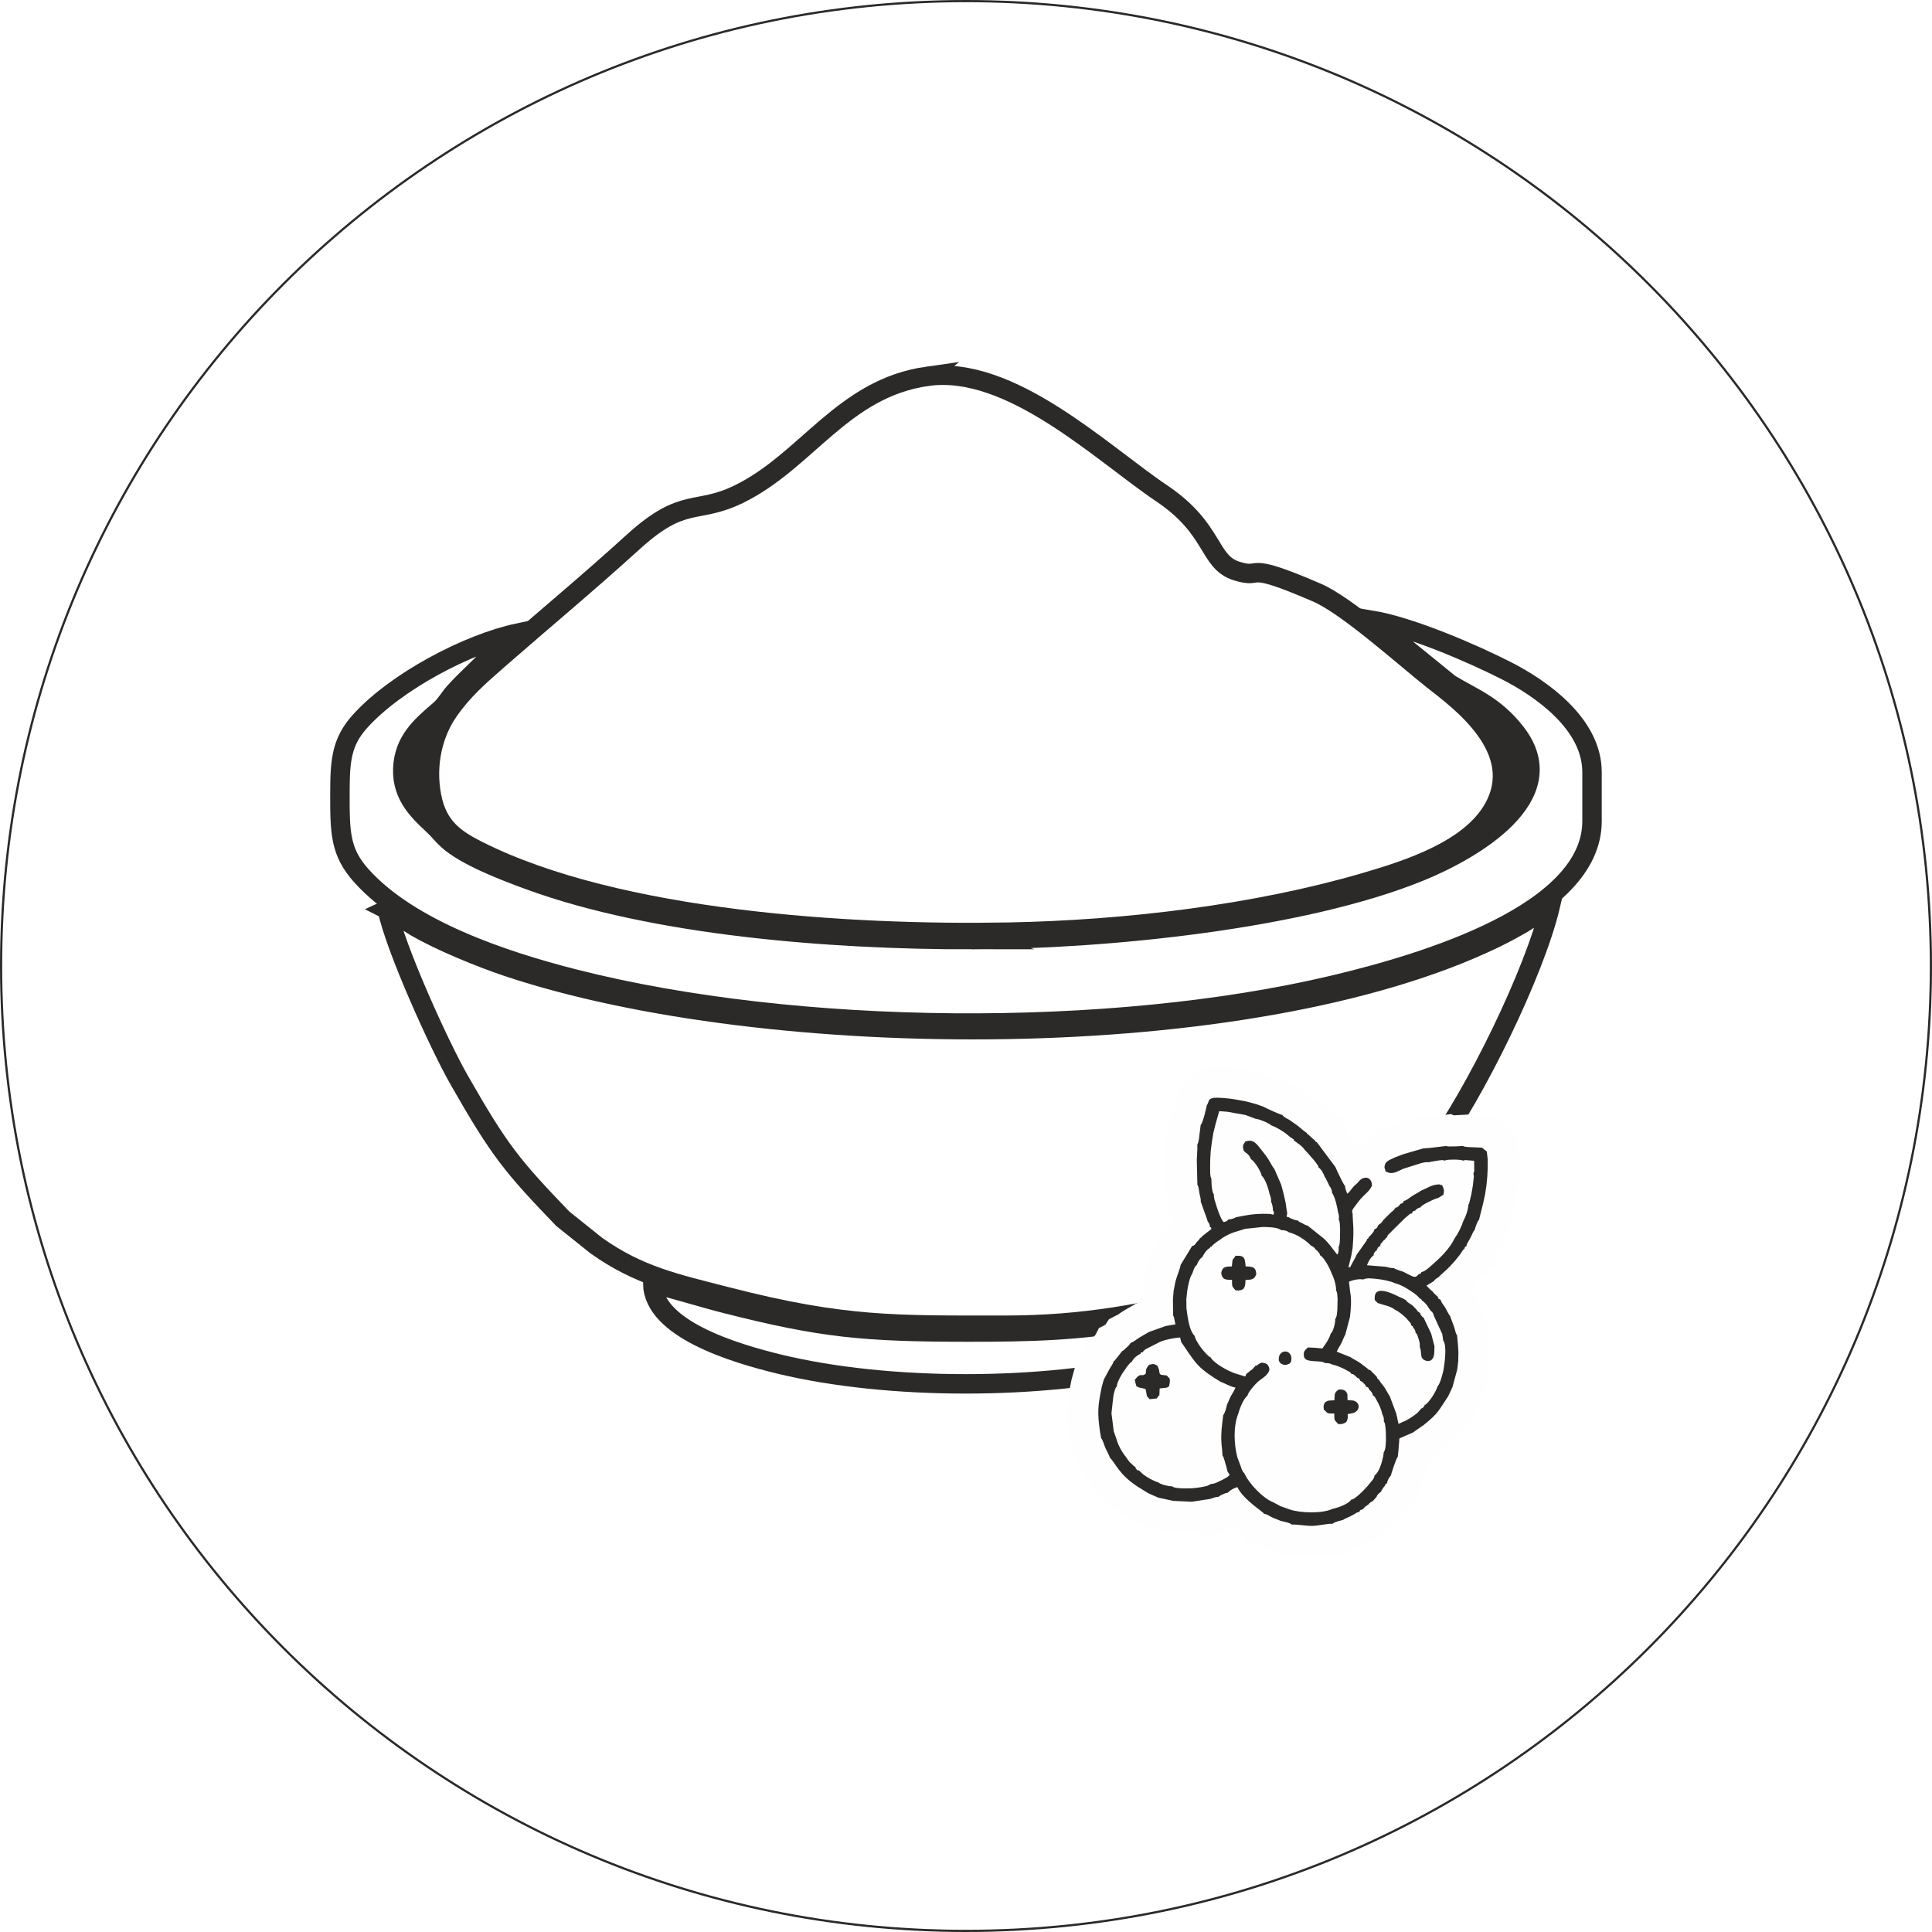
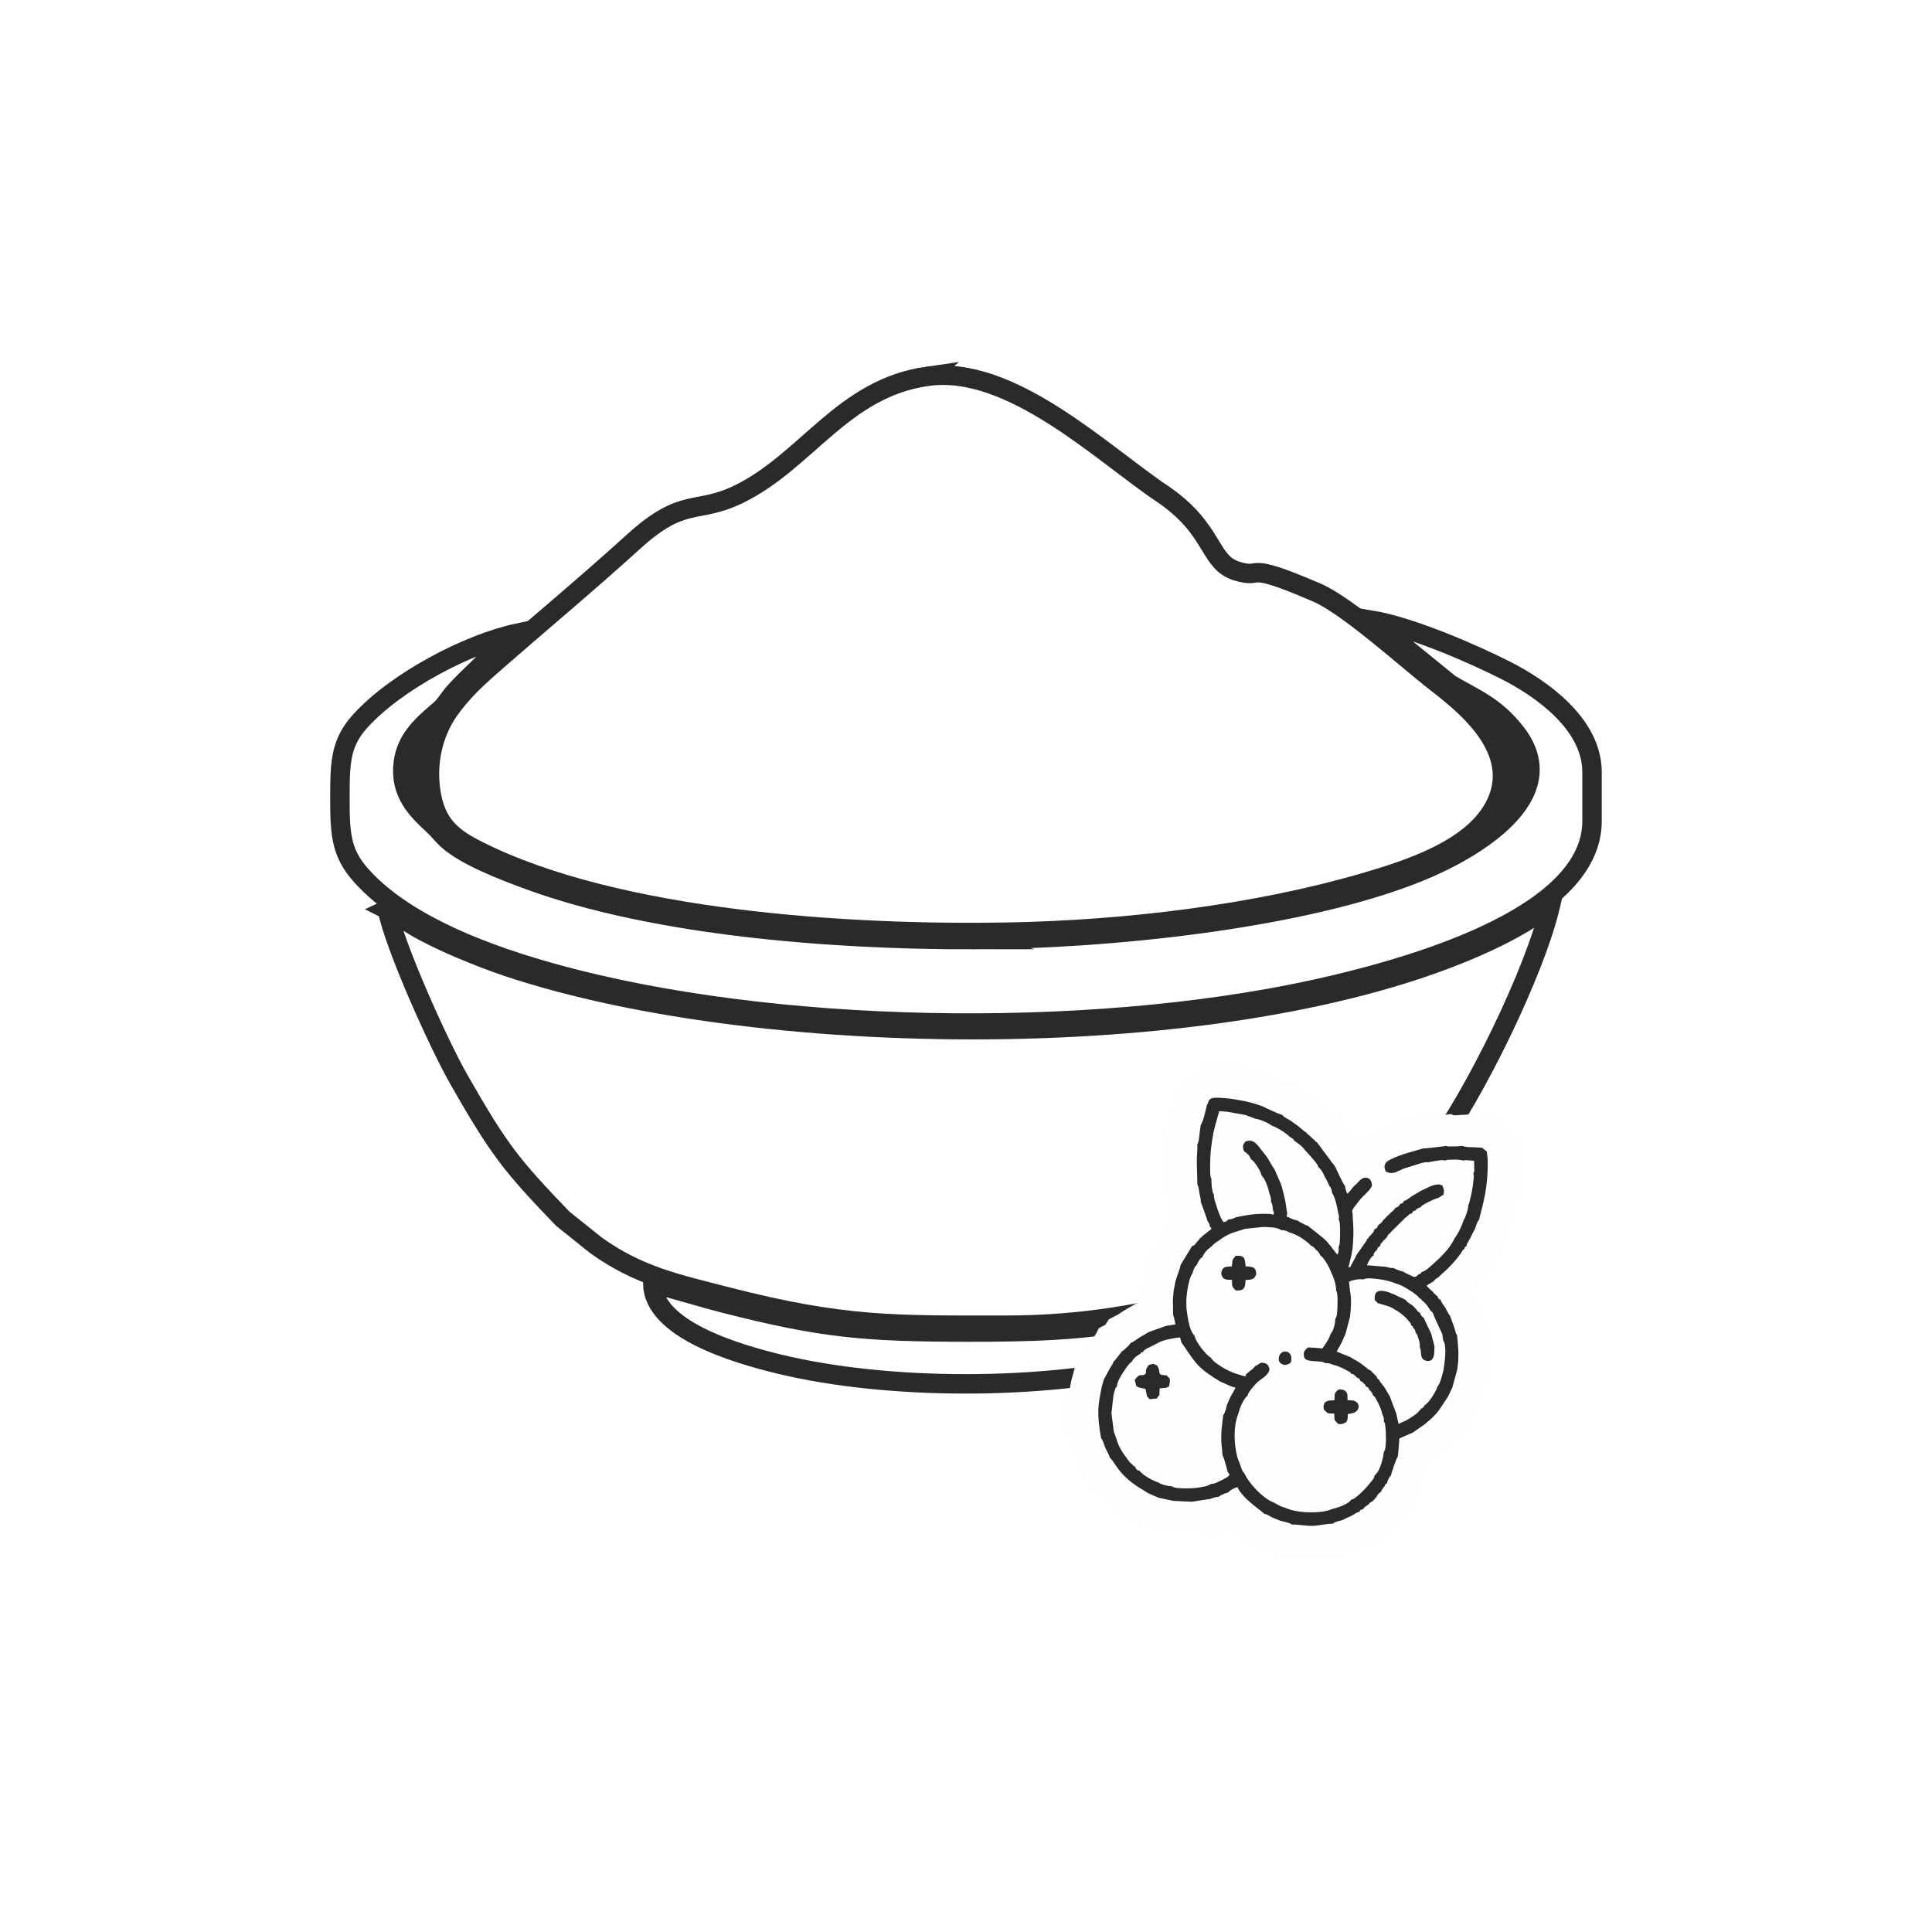
<svg xmlns="http://www.w3.org/2000/svg" xml:space="preserve" width="175.222mm" height="175.222mm" version="1.1" style="shape-rendering:geometricPrecision; text-rendering:geometricPrecision; image-rendering:optimizeQuality; fill-rule:evenodd; clip-rule:evenodd" viewBox="0 0 1001.54 1001.54">
  <defs>
    <style type="text/css">
   
-     .str1 {stroke:#2B2A29;stroke-width:1.14;stroke-miterlimit:10}
+     
    .str0 {stroke:#2B2A29;stroke-width:10.08;stroke-miterlimit:22.926}
    .fil0 {fill:none}
    .fil1 {fill:#FEFEFE}
    .fil2 {fill:#2B2A29}
   
  </style>
  </defs>
  <g id="Layer_x0020_1">
    <g id="_2126219234768">
      <g>
        <path class="fil0 str0" d="M480.74 195.07c-43.89,6.24 -62.46,43.87 -97.74,61.1 -22.09,10.78 -28.43,0.9 -54.53,24.58 -24.78,22.49 -46.02,40.02 -70.42,61.36 -9.65,8.44 -18.26,15.88 -25.83,26.92 -7.38,10.76 -11.76,26.71 -8.5,43.7 3.1,16.12 12.2,22.28 24.35,28.38 72.2,36.24 192.8,43.61 274.19,42.13 61.87,-1.12 129.03,-9.33 185.17,-25.73 22.96,-6.71 54.84,-16.97 66.86,-38.55 17.07,-30.65 -17.97,-55.88 -31.38,-66.45 -14.79,-11.66 -44.45,-38.48 -60.17,-45.28 -39.72,-17.18 -26.93,-6.71 -41.54,-11.17 -15.07,-4.61 -11.25,-21.67 -38.89,-40.25 -31.13,-20.92 -78.41,-66.87 -121.58,-60.73z" />
        <path class="fil0 str0" d="M200.79 471.52c4.09,19.86 26.75,69.95 37.12,88.14 21.07,36.97 27.54,44.75 53.82,72.13l17.36 13.89c22.15,15.74 41.07,19.68 68.06,26.62 60.54,15.56 87.22,14.7 144.14,14.69 40.15,0.01 73.09,-6.13 109.04,-15.57 16.58,-4.36 32.65,-8.02 47.06,-15.39 16.4,-8.38 23.48,-14.52 36.51,-25.99 9.7,-8.54 20.35,-21.71 29.02,-33.48 21.7,-29.45 52.65,-92.49 60.81,-127.09 -5.05,2.36 -8.94,5.98 -13.93,8.95 -4.49,2.67 -9.76,5.51 -14.6,7.86 -127.05,61.61 -377.86,59.71 -512,14.91 -13.97,-4.67 -35.07,-13.28 -47.68,-20.68 -5.23,-3.07 -9.58,-6.38 -14.75,-8.98z" />
        <path class="fil0 str0" d="M503.71 487.09c-74.03,0.07 -164.64,-7.29 -228.91,-30.71 -14.2,-5.17 -33.48,-12.69 -42.62,-20.89 -2.99,-2.68 -4.16,-4.61 -7.69,-7.91 -8.23,-7.66 -17.31,-16.34 -15.46,-31.92 1.56,-13.15 10.75,-20.46 19.15,-27.75 2.9,-2.51 4.68,-5.99 7.49,-9.1 5.6,-6.2 9.95,-9.92 15.62,-15.65 5.16,-5.22 13.09,-10.01 17.29,-15.01 -25.99,5.49 -63.52,25.21 -82.08,45.93 -9.57,10.69 -10.25,20.46 -10.28,36.95 -0.05,20.48 0.04,30.61 11.12,42.96 24.92,27.78 73.21,44.04 110.47,53.51 114.97,29.23 277.88,30.56 393.4,3.17 47.72,-11.31 134.08,-37.26 134.09,-84.99l0 -25.39c0.01,-25.22 -26.77,-43.62 -44.4,-52.6 -17.11,-8.71 -49.31,-22.75 -70.06,-26.23l40.71 33.09c12.09,7.3 23.18,11.07 34.26,25.31 25.87,33.27 -23.02,60.96 -49.23,71.73 -61.55,25.28 -164.5,35.42 -232.9,35.49z" />
        <path class="fil0 str0" d="M663.47 666.31c-9.5,1.4 -25.28,6.9 -35.64,9.47 -12.64,3.13 -25.01,6.21 -38.2,8.64 -30.02,5.53 -56.36,6.13 -87.87,6.11 -54.05,-0.03 -75.72,-2.07 -126,-14.87 -12.76,-3.25 -25.14,-7.26 -37.4,-10.2 0.47,23.39 41.94,35.94 65.5,41.66 56.65,13.75 137.04,13.61 193.86,0.05 24.04,-5.73 64.57,-18.31 65.75,-40.87z" />
        <path class="fil0 str0" d="M775.43 424.39c6.4,-6.43 18.22,-17.11 12.56,-33.04 -4.16,-11.72 -14.18,-19.24 -23.07,-24.72 4.15,2.47 13.15,16.49 15.61,24.4 4.53,14.56 0.23,22.81 -5.1,33.35z" />
        <path class="fil0 str0" d="M221.49 419.28c-4.04,-22.07 -1.71,-22.54 1.46,-41.9 -5.45,7.66 -17.83,18.18 -5.37,37.57 0.37,0.58 1.26,1.82 1.68,2.29 1.78,1.99 0.25,0.68 2.23,2.04z" />
        <path class="fil0 str0" d="M334.11 663.6c0,0 0,0 0,0z" />
      </g>
      <g>
        <path class="fil1" d="M606.33 623.11c-0.07,-0.29 -0.14,-0.59 -0.21,-0.88l-0.05 -0.23 -0.04 -0.23c-0.06,-0.35 -0.12,-0.69 -0.18,-1.04l-1.09 -1.68 -0.42 -17.27 0.02 -1.72 0.25 -4.59 0.02 -7.42 1.19 -1.67c0.04,-0.42 0.08,-0.83 0.14,-1.24l1.11 -8.56 1.62 -1.97c0.5,-1.64 0.88,-3.62 1.22,-5.13l0.75 -3.38 1.13 -1.51c1.98,-4.7 5.33,-8.11 10.32,-10.12 4.47,-1.8 8.59,-1.6 13.2,-1.3 4.57,0.3 8.78,1.08 13.25,1.91l0.55 0.1 5.93 1.55 5.88 1.98 1.12 0.59c1.97,1.03 4.57,2.28 6.71,3.08l5.57 1.34 2.02 2.83 0.79 0.42 1.01 0.77c1.51,1.15 3.13,2.12 4.66,3.31 0.27,0.21 0.55,0.45 0.83,0.69l0.89 0 2.75 2.74 8.34 5.14 -0.43 2.01 0.3 0.77 9.11 12.2c1.35,-2.2 3.15,-4.15 5.37,-5.76 2.02,-1.46 3.64,-2.04 5.72,-3.12l0.85 -0.44 5.93 -2.26 12.47 -3.61 4.72 -0.35 12.54 -1.51 1.47 0.62 0.55 -0.01 8.07 -0.45 1.56 0.91c0.31,0.01 0.61,0.02 0.91,0.03l10.1 0.44 4.17 3.84c1.08,0.84 2.04,1.59 3.03,2.56l4.04 3.99 1.17 10.32 0.03 5.92 -0.25 5.27 -0.54 5.44 -0.82 5.4 -1.14 5.37 -3.4 13.56 -1.29 1.25c-0.01,0.03 -0.02,0.07 -0.03,0.1l-1.09 3.67 -1.33 1.41c-0.33,0.72 -0.66,1.44 -1.06,2.16 -0.16,0.29 -0.32,0.57 -0.48,0.86l-0.71 5.35 -2.74 1.7 -1.32 3.2 -2.46 0.8c-0.66,0.84 -1.31,1.69 -1.99,2.51 -0.99,1.2 -2.06,2.24 -3.08,3.39 -0.42,0.47 -0.85,0.91 -1.28,1.33 0.31,0.45 0.61,0.91 0.9,1.4 0.37,0.63 0.69,1.28 1.02,1.92l1.81 1.68 1.22 4.34c0.39,1.37 1.13,2.9 1.6,4.3 0.28,0.82 0.52,1.62 0.75,2.43l1.37 2.01 0.82 8.78 0.34 5.06 -0.13 6.3 -0.73 6.2 -3.18 11.68 -3.3 7.08 -0.72 1.07c-5.8,8.55 -7.43,11.61 -15.97,18.46 -1.12,0.9 -2.34,1.7 -3.54,2.5l-0.99 1.53 -2.95 1.29 -0.52 4.91 -1.85 2.31c-0.71,1.79 -1.34,3.97 -1.84,5.7l-1.4 4.82 -0.66 0.53 -0.59 3.86 -3.01 1.86 -0.62 2.5 -3.52 2.42 -4.96 5.61 -1.18 0.58 -0.52 0.64 -0.56 0.34 -1.47 2.97 -2.35 0.75 -1.65 2.57 -5.04 0.57c-0.36,0.2 -0.71,0.39 -1.07,0.58 -0.87,0.47 -1.75,0.83 -2.63,1.22l-1.46 1.18 -3.23 0.9c-0.32,0.09 -0.65,0.17 -0.99,0.25l-2.91 2.62 -6.25 -0.31c-3.25,0.22 -6.32,1.03 -9.81,1.1 -3.54,0.07 -6.78,-0.67 -10.03,-0.68l-6.6 0.41 -2.83 -2.54c-0.72,-0.17 -1.45,-0.33 -2.18,-0.56l-1.16 -0.36 -1.09 -0.52c-1.32,-0.6 -2.71,-1.03 -4.07,-1.68 -0.44,-0.21 -0.86,-0.43 -1.28,-0.66l-5.29 -0.61 -2.99 -4.56c-1.64,-1.36 -3.23,-2.62 -4.76,-3.89l-0.94 0.79 -1.1 -0.03 -9.92 6.59 -2.72 -4.88 -3.76 0.58 -2.52 0.1 -11.1 -0.51 -10.61 -2.27 -10.42 -4.56 -0.8 -1c-1.21,-0.72 -2.44,-1.43 -3.61,-2.21 -4.77,-3.17 -9.03,-6.84 -12.65,-11.29 -1.59,-1.96 -2.86,-4.11 -4.36,-6.01l-2.54 -2.57 -1.08 -3.43c-0.5,-1.1 -1.14,-2.19 -1.65,-3.31 -0.43,-0.96 -0.75,-1.9 -1.09,-2.84l-1.61 -1.86 -1.42 -8.1 -0.04 -0.26c-1.62,-11.39 -1.22,-17.34 1.07,-28.51l0.11 -0.54 1.66 -6 3.45 -6.46c0.45,-0.87 0.95,-1.65 1.44,-2.45l0.97 -4.4 3.81 -2.6 1.08 -1.36 1.79 -3.47 3.34 -1.74 1.86 -2.86 4.65 -2.4 0.05 -0.02c1.11,-0.75 2.13,-1.51 3.32,-2.21 1.5,-0.88 3.02,-1.73 4.51,-2.62l1.37 -0.82 3.2 -1.14 -0.02 -1.74 0.5 -6.04 1.12 -5.83 0.08 -0.33c0.59,-2.49 1.57,-4.76 2.31,-7.12l0.06 -2.62 11.52 -18.84 1.05 -0.3 -0.34 -0.95 -2.37 -3.22 0.42 -4.62z" />
        <path class="fil2" d="M636.09 728.12c-0.41,1.62 -0.96,4.35 -1.99,5.47l-0.44 3.74c-0.64,4.71 -0.79,9.02 -0.17,13.74l0.25 3.41c0.81,1.15 1.34,3.89 1.97,5.75l0.61 2.51 1.13 1.83 -1.17 1.13c-0.23,0.16 -0.9,0.5 -1.39,0.77 -1.03,0.59 -1.53,0.91 -2.68,1.34 -1.14,0.63 -2.82,1.49 -4.29,1.42l-2.24 1.09c-0.68,0.18 -1.7,0.38 -2.46,0.52 -1.8,0.34 -3.33,0.52 -5.12,0.67l-4.28 0.07c-1.92,-0.11 -5.01,-0.05 -6.28,-1.1 -1.81,0.09 -5.82,-0.94 -7.09,-2.02 -2.48,-0.71 -5.87,-2.63 -7.9,-4.21l-1.88 -1.75c-0.04,-0.17 -0.16,-0.18 -0.23,-0.28 -0.88,-0.17 -0.15,0.65 -1.33,-0.61 -0.73,-0.78 -0.37,-0.75 -0.47,-1.1 -1.1,-0.61 -1.16,-0.76 -2.14,-1.8 -1.02,-0.74 -0.72,-0.55 -1.54,-1.63 -0.62,-0.81 -0.6,-0.69 -1.08,-1.57 -1.85,-2.15 -4.24,-6.09 -5.12,-9.58l-1.39 -3.93 -1.19 -9.36 0.92 -8.38c0.16,-1.25 0.32,-1.98 0.68,-3.17 0.4,-1.29 0.4,-1.57 1.18,-2.32 0.03,-2.57 3.22,-7.51 4.37,-8.94 0.67,-1.07 0.76,-1.24 1.48,-2.08 0.3,-0.35 0.56,-0.68 0.8,-0.92 0.97,-0.98 0.28,-0.35 1.1,-0.86l0.19 -0.36c0.95,-1.78 2.51,-2.87 4.45,-3.91 0.21,-1.27 -0.09,-0.47 0.96,-0.63 0.77,-1.37 1.81,-1.8 3.29,-2.52l4.37 -2.21c2.3,-1.38 5.85,-2.2 9.07,-2.7l2.73 -0.31 0.6 2.5c0.51,0.41 5.32,8.3 8.62,11.79 2.89,3.06 7.39,6.11 11.76,8.68 2.74,1 4.55,2.38 7.71,3.02 -0.69,1.79 -1.48,2.71 -2.38,4.4 -0.78,1.46 -1.19,2.83 -2.01,4.41zm56.1 -44.4c0.07,2.07 -1.05,6.66 -2.34,7.58 -0.85,2.94 -2.87,5.74 -4.36,7.73l-3.45 -0.32 -4.06 -0.21c-1.17,1.34 -0.97,0.6 -1.97,2.34 -0.78,4.43 1.89,4.49 5.52,4.81 1.69,0.09 4.34,0.09 5.45,1 1.45,-0.06 2.39,0.03 3.66,0.72 2.04,0.44 3.94,1.22 5.72,2.06 0.76,0.36 1.42,0.74 2.24,1.21 1.49,0.86 1.14,0.38 2.03,1.65 1.02,0.14 0.34,-0.3 1.68,0.72 0.6,0.46 0.98,0.92 1.28,1.22 1.33,0.62 0.9,0.01 1.59,1.64 0.96,0.38 0.85,0.32 1.74,1.2 0.88,0.88 0.83,0.78 1.21,1.73 1.6,0.68 1.01,0.27 1.65,1.56 1.03,1.06 1.57,1.43 1.94,2.97 1.09,0.77 0.94,0.76 1.81,2.3 1.36,2.4 2.55,4.95 3.13,7.71 0.7,1.11 0.81,2.18 0.71,3.57 0.66,0.86 0.56,1.05 0.74,2.27 0.15,0.99 0.21,2 0.29,2.99l0.07 4.23c-0.11,1.94 -0.06,5.03 -1.11,6.32l-0.33 2.3c-0.7,3.28 -2.06,8.11 -4.48,9.86 -0.24,1.81 -1.07,2.29 -2.39,4 -1.76,2.28 -5.13,5.78 -7.63,7.56 -1.19,0.84 -0.87,0.72 -2,0.91 -1.61,2.39 -6.63,4.14 -9.88,4.88 -5.05,2.46 -16.71,2.18 -22.14,0.24l-4.77 -1.71 -3.44 -1.86 -0.87 -0.39c-4.89,-2.11 -11.56,-9.15 -13.98,-13.95l-0.38 -0.88c-0.88,-0.49 -1.47,-2.22 -1.85,-3.47l-1.76 -4.68c-1.79,-6.8 -2.19,-16.11 0.46,-22.69 0.7,-2.76 2.85,-8.01 4.76,-9.28 0.31,-1.92 4,-5.97 5.32,-7.18 1.76,-1.61 5.62,-3.4 6.07,-6.51 -0.39,-2.48 -1.56,-3.44 -4.28,-3.43 -0.58,0.27 -0.77,0.37 -1.4,0.78 -0.76,0.49 -0.2,0.21 -0.76,0.53 -0.97,0.53 0.43,0.01 -0.82,0.26 -0.41,0.56 -0.23,0.33 -0.67,0.83 -0.01,0.01 -0.65,0.69 -0.65,0.69 -0.67,0.64 -0.45,0.47 -1.2,0.94l-2.27 1.88c-0.14,0.32 -0.21,0.8 -0.49,1.22l-4.3 -1.3c-4.45,-1.24 -12.26,-5.81 -13.58,-8.57 -1.22,-0.63 -0.82,-0.43 -1.81,-1.38 -0.38,-0.37 -0.34,-0.28 -0.67,-0.63 -0.49,-0.5 -0.21,-0.19 -0.61,-0.75 -1.22,-1.09 -4.99,-6.18 -5.26,-8.46 -2.2,-2.01 -3.13,-6.81 -3.68,-10.16l-0.57 -4.09 -0.07 -4.66 0.48 -4.41c0.44,-2.93 1.24,-6.96 2.68,-9.05 0.43,-1.48 1.13,-3.61 2.3,-4.37 0.46,-1.2 0.37,-1.15 1.14,-2.3 0.25,-0.38 0.35,-0.57 0.75,-0.99 0.45,-0.47 0.32,-0.28 0.85,-0.66l0.23 -0.39c1.05,-1.96 2.08,-3.5 3.83,-4.52 0.39,-0.77 -0.05,-0.44 0.86,-0.63 0.51,-0.76 0.01,-0.22 0.87,-1.03 0.25,-0.23 0.57,-0.47 0.94,-0.78 0.83,-0.69 1.04,-0.81 2.08,-1.45 2.16,-1.71 5.93,-3.85 9.32,-4.66l4.18 -1.32 9.21 -0.96c2.84,0.09 7.5,0.06 9.4,1.64 1.31,-0.03 3.09,0.27 3.99,1.1 3.95,0.99 7.7,3.5 10.11,5.57l1.43 1.38c1.33,0.62 1.67,0.92 2.46,2.06 0.67,0.49 0.75,0.51 1.35,1.26 0.84,1.05 0.57,0.63 0.85,1.65 1.96,0.96 5.12,6.64 5.99,9.39 1.14,2.09 2.49,6.35 2.33,8.89 0.74,0.92 0.68,2.97 0.79,4.45l-0.09 4.9c-0.15,1.69 -0.17,4.33 -1.14,5.37zm14.52 -20.47c1.57,-0.92 5.11,-0.47 7.21,-0.23 2.8,0.28 6.89,1.1 9.21,2.19 3.82,0.98 7.16,3.34 9.77,5.07 0.8,0.68 1.08,0.81 1.7,1.35 0.14,0.12 0.84,0.83 0.84,0.84 0.39,0.45 0.27,0.35 0.45,0.66 1.3,0.47 0.71,0.09 1.15,1.04 1.18,0.44 3.06,2.83 3.42,3.6l1.27 1.82c0.91,0.51 1.39,1.44 1.61,2.59l4.34 9.42 0.45 3.24c2.11,2.81 0.74,11.66 0.19,15.26 -0.45,2.14 -1.85,7.4 -3.04,8.51 -0.96,3 -4.67,8.88 -6.82,9.83 -0.29,0.71 0.45,-0.08 -0.57,1.02 -0.89,0.95 -0.56,0.4 -0.97,0.58l-2.13 2.39c-1.98,1.64 -5.38,3.94 -7.75,4.73l-2.05 1.01 -1.15 -5.3 -3.39 -9.06c-1.04,-1.56 -1.82,-3.2 -2.73,-4.55 -1.03,-1.52 -2.11,-2.55 -2.88,-3.98 -1.07,-0.92 -0.62,-0.36 -1.22,-1.68l-3.23 -3.26c-1.26,-0.52 -0.8,-0.18 -1.73,-1.08 -1.5,-1.06 -2.49,-1.99 -4.23,-3.14 -1.47,-0.97 -2.97,-1.59 -4.3,-2.56l-7.17 -2.88c0.68,-1.55 1.45,-2.58 2.32,-4.25 0.8,-1.55 1.32,-3.21 2.14,-4.64l2.41 -9.15c0.45,-4.3 0.92,-8.82 0.05,-13.16l-0.57 -5.04c2,-0.93 5.16,-1.57 7.38,-1.17zm-61.03 -71.57c-0.06,0.09 -0.16,0.2 -0.2,0.25 -1.39,1.86 -1.29,2.19 -0.77,4.59l0.97 0.92c1.34,0.83 2.23,1.96 2.84,3.53 1.54,0.61 5.27,6.36 5.51,8.48 1.82,1.48 3.59,6.82 4.13,9.59 0.55,1.24 0.92,2.8 0.74,4.02 0.3,0.48 0.14,0.08 0.48,1.04 0.11,0.32 0.21,0.74 0.28,1.08 0.15,0.76 0.18,1.56 0.24,2.33 0.7,1.2 0.59,0.65 0.27,2.24l-1.56 -0.44c-7.76,-0.3 -10.76,0.32 -17.82,1.68 -1.11,0.68 -2.63,1.15 -3.99,1.15 -0.89,1.07 -1.13,1.05 -2.51,1.4 -1.48,-1.63 -3.4,-7.16 -4.11,-9.81 -0.51,-1.56 -0.99,-2.73 -0.91,-4.59 -0.83,-0.97 -0.97,-3.1 -1.16,-4.64l-0.16 -3.55c-0.75,-1.13 -0.58,-3.75 -0.63,-5.45l0.05 -4.5 0.29 -4.57 0.57 -4.42 0.76 -4.68 1.1 -4.42 1.94 -6.9 4.35 0.34 9.23 1.65 5.32 2c1.46,-0.05 7.24,2.36 8.07,3.38 3.39,1.26 7.46,3.85 9.57,5.9 0.53,0.36 1,0.62 1.4,0.92 1.16,0.88 0.52,0.03 0.74,0.96l2.73 2.02c0.75,0.52 0.98,0.7 1.65,1.4 0.11,0.11 0.73,0.78 0.83,0.9 0.44,0.52 0.22,0.24 0.61,0.81l1.22 1.23 2.67 3.11c0.29,0.25 0.09,0.05 0.58,0.62 0.08,0.09 0.47,0.58 0.57,0.71 0.59,0.76 0.49,0.58 0.91,1.22 0.06,0.09 0.7,1 0.72,1.05 0.5,0.97 0,-0.37 0.27,0.91 1.41,0.87 2.7,3.31 3.33,5.1l-0.14 -0.17c0.08,0.09 0.2,0.2 0.26,0.27 0.05,0.07 0.18,0.19 0.24,0.27l2.11 4.39c0.79,0.74 1.25,2.24 1.24,3.36 0.08,0.09 0.17,0.22 0.21,0.29 1.46,2.25 2.56,7.32 2.92,9.78 0.44,1.47 0.64,2.26 0.34,3.88 0.24,0.39 0.11,-0.14 0.4,0.96 0.12,0.45 0.14,0.75 0.18,1.21 0.08,0.79 0.09,1.76 0.14,2.57l-0.06 4.88c-0.09,1.41 -0.03,3.55 -0.73,4.45 0.15,1.65 0.09,2.96 -0.68,4.03 -2.74,-3.41 -4.18,-5.81 -7.05,-8.42l-8.28 -6.61c-1.51,-0.42 -1.55,-0.61 -2.89,-1.29 -0.32,-0.16 -0.86,-0.38 -1.17,-0.56 -1.39,-0.81 -0.62,-0.41 -1.09,-0.87 -1.07,-0.03 -1.52,-0.24 -2.58,-0.64 -0.36,-0.14 -0.97,-0.38 -1.26,-0.53 -1.16,-0.61 -0.32,-0.13 -0.87,-0.58 -0.93,-0.06 -0.29,0.41 -1.02,-0.3l0.3 -2.02c-0.06,-0.1 -0.13,-0.23 -0.16,-0.31l-0.75 -5.03 -0.97 -4.28 -1.27 -4.82 -3.49 -8.04c-1.12,-1.36 -2.02,-3.31 -3.03,-4.93 -1.05,-1.69 -2.02,-2.87 -3.1,-4.26 -3.44,-4.46 -4.83,-6.43 -8.86,-5.23zm-20.07 -18.73c-0.51,2.29 -1.9,8.72 -3.19,10.29l-0.52 4.03c-0.27,1.8 -0.33,4.71 -1.2,5.93l-0.01 2.72 -0.25 4.68 -0.02 1.1 0.19 8.01 0.11 4.42c0.71,1.09 0.64,2.18 1.11,4.71 0.34,1.56 0.77,2.8 0.63,4.29 0.07,0.1 0.15,0.24 0.19,0.31l1.64 4.59c0.6,1.85 1.29,3.33 1.78,5.17 0.66,0.66 1.16,1.93 1.16,2.87 0.79,0.83 0.31,-1.05 0.75,1.04l-5.05 3.98c-0.35,0.84 0.07,0.45 -0.78,0.58 -0.55,1.04 -0.21,0.52 -0.98,1.42 -0.39,0.46 -0.59,0.6 -1.03,1.13 -1.01,1.22 -0.59,1.27 -2.15,1.72l-5.99 9.8c-0.03,1.36 -2.16,6.47 -2.69,8.74l-0.9 4.66 -0.37 4.44 0.05 4.64 0.07 3.85c0.4,0.65 -0.08,-0.56 0.47,1.02l0.71 3.45 -4.97 0.84 -8.7 3.09c-1.57,0.94 -3.12,1.8 -4.62,2.68 -1.87,1.1 -2.88,2.17 -4.69,2.93l-0.32 0.17c-0.8,1.23 -1.02,1.4 -2.09,2.37 -0.44,0.4 -0.7,0.7 -1.13,1.05 -1.07,0.87 -0.26,0.28 -1.2,0.77l-0.16 0.31 -3.54 4.49c-0.06,0.05 -0.24,0.29 -0.29,0.2 -0.04,-0.08 -0.2,0.14 -0.3,0.2 -0.32,1.47 -1.69,3.02 -2.51,4.66l-2.66 4.99 -1.04 3.76c-1.98,9.67 -2.33,12.94 -0.9,23.03l0.6 3.46c1.01,1.17 1.57,3.66 2.27,5.21 0.78,1.72 1.73,3.18 2.26,4.85 2.95,2.98 4.59,8.58 14.29,15.02 0.71,0.47 5.45,3.27 5.62,3.47l5.28 2.31 7.73 1.65 9.1 0.42 0.92 -0.04 9.08 -1.4c1.44,-0.52 2.87,-1.09 4.25,-1.05 0.09,-0.08 0.23,-0.3 0.28,-0.22l0.86 -0.57c0.29,-0.16 0.88,-0.42 1.2,-0.55 1.14,-0.5 1.39,-0.68 2.51,-0.79 1.2,-1.36 3.11,-2.39 4.96,-2.95 3.12,6.52 12.98,12.47 13.9,13.86 1.56,0.18 2.49,1.06 4.17,1.86 1.41,0.67 2.74,1.04 4.14,1.71 1.76,0.54 4.79,0.91 6.02,2.01 2.92,-0.18 7.01,0.73 10.6,0.66 3.51,-0.07 7.94,-1.23 10.54,-1.1 1.14,-1.03 3.73,-1.51 5.43,-1.98 0.79,-0.64 2.95,-1.41 4.04,-1.99 0.74,-0.4 1.32,-0.72 1.97,-1.09 1.52,-0.87 0.92,-0.83 2.3,-0.99 0.96,-1.49 0.4,-0.93 2.02,-1.45 0.48,-0.97 1.66,-1.73 2.66,-2.34 0.74,-0.91 1.31,-1.39 2.5,-1.97l1.86 -2.11c0.42,-0.89 0.18,-0.63 0.88,-1.44 0.04,-0.05 0.61,-0.58 0.69,-0.64 0.76,-0.62 0.14,-0.12 0.85,-0.6 0.26,-1.07 -0.17,0.06 0.29,-0.84 0.09,-0.17 0.38,-0.58 0.5,-0.77 0.49,-0.74 0.43,-0.71 1.11,-1.44 0.47,-1.15 -0.06,-0.59 1.1,-1.3 0.17,-1.14 0.99,-3.12 1.97,-3.92 0.54,-1.85 2.66,-8.69 3.64,-9.91l0.37 -3.53 0.46 -5.92 7.24 -3.16c0.2,-0.31 4.51,-3.11 5.35,-3.79 7.88,-6.32 7.48,-7.21 12.73,-14.95l2.18 -4.67 2.5 -9.2 0.5 -4.25 0.1 -4.82 -0.28 -4.15 -0.41 -4.43c-0.95,-1.39 -0.52,-1.32 -1.75,-4.95 -0.63,-1.87 -1.33,-3.29 -1.84,-5.08 -0.79,-0.73 -1.86,-3.18 -2.4,-4.1 -0.91,-1.53 -2.24,-2.85 -2.54,-4.32 -1.6,-0.77 -0.99,-0.33 -1.58,-1.74 -0.68,-0.49 -2.14,-1.78 -2.75,-2.75 -0.79,-0.44 -2.24,-1.99 -2.99,-2.84l4.02 -2.49c0.22,-0.76 -0.28,-0.07 0.75,-0.91 0.86,-0.69 0.69,-0.52 1.37,-0.91 1.8,-1.9 4.21,-3.71 5.97,-5.67 0.86,-0.96 1.8,-1.86 2.69,-2.93 0.81,-0.98 1.73,-2.21 2.5,-3.15 0.71,-0.91 0.7,-1.06 1.23,-1.85 0.74,-1.1 0.54,-0.86 1.03,-1.02 0.62,-1.5 -0.02,-0.85 1.17,-1.58 0.18,-1.39 0.15,-0.89 0.98,-2.41 0.37,-0.68 0.67,-1.21 1.09,-1.96 0.67,-1.21 1.35,-3.19 2.14,-4.02 0.31,-1.05 0.56,-1.77 0.97,-2.84 0.16,-0.41 0.31,-0.86 0.5,-1.22 0.68,-1.27 0.15,-0.45 0.77,-1.04l2.22 -8.84 0.98 -4.62 0.68 -4.51 0.45 -4.62 0.21 -4.44 -0.02 -4.63 -0.43 -3.81c-0.9,-0.88 -1.54,-1.18 -2.49,-2.06l-4.3 -0.19c-1.72,-0.11 -4.47,-0 -5.62,-0.68l-3.59 0.2 -4.26 0.05 -0.64 -0.27 -8.68 1.04 -3.42 0.25 -10.22 2.96 -4.41 1.68c-2.74,1.44 -5.47,1.82 -5.42,5.44 0.53,1.33 0.36,0.78 0.46,1.76 2.02,0.97 2.81,1.24 5.39,0.5l3.99 -1.83 8.9 -2.81c1.25,-0.31 2.83,-0.78 4.31,-0.5 0.11,-0.07 0.25,-0.13 0.34,-0.17l4.73 -0.8c1.64,-0.18 1.7,-0.33 3.18,0.1 0.41,-0.21 0.04,-0.16 1.03,-0.35 0.39,-0.08 0.84,-0.1 1.24,-0.12 1.7,-0.08 5.77,-0.22 7.12,0.46l1.2 -0.28 4.56 0.36 0.07 5.05c-0.37,2.51 0.38,-1.64 -0.17,0.76 -0.02,0.09 -0.11,0.4 -0.13,0.34 -0.02,-0.06 -0.08,0.23 -0.14,0.33l0.25 1.65 -0.52 4.66 -0.76 4.41 -1.22 5.07c-0.03,0.07 -0.16,0.37 -0.19,0.3 -0.03,-0.07 -0.13,0.2 -0.2,0.29 0.1,1.85 -1.37,6.47 -2.39,7.84 -1.11,3.47 -2.88,7.04 -4.69,9.49 -2.66,5.6 -7.75,10.36 -12.03,14.09 -1.43,1.24 -3.33,3.07 -5.16,3.41 -0.77,1.38 -0.02,0.61 -1.44,1.09 -1.25,1.57 -2.01,1.78 -3.96,0.79 -1.2,-0.61 -2.83,-1.3 -3.95,-2.03 -1.03,-0.26 -1.77,-0.54 -2.7,-0.88 -0.34,-0.12 -1.01,-0.36 -1.28,-0.49 -1.18,-0.57 -0.36,-0.13 -0.89,-0.56 -1.56,0.12 -2.7,-0.32 -4.32,-0.67l-9.72 -0.78c0.69,-1.89 1.97,-4.22 3.49,-5.17 0.16,-1.22 -0.49,-0.07 0.54,-1.6 0.66,-0.98 0.54,-0.59 0.93,-0.75 0.72,-1.62 0.46,-1.69 1.97,-2.54 0.28,-1.8 -0.18,-0.38 1,-1.88 0.35,-0.44 0.45,-0.69 0.74,-0.97 0.69,-0.67 -0.12,-0.14 0.59,-0.25 0.66,-1.36 0.32,-0.82 1.13,-1.27 0.36,-1.67 0.76,-1.22 2.77,-3.54l6.54 -6.46c0.61,-0.56 1.01,-0.86 1.67,-1.39 1.45,-1.14 0.17,-0.71 1.86,-0.99 0.86,-1.56 0.31,-0.98 1.8,-1.54 0.43,-0.5 0.45,-0.58 1.05,-0.97 1.33,-0.85 0.45,-0.36 1.49,-0.54 0.99,-1.38 2.82,-2.15 4.49,-3.02 1.3,-0.67 3.46,-1.67 4.99,-2.07 1.06,-0.6 2.09,-1.37 2.6,-1.63 0.56,-2.55 0.1,-3.2 -0.76,-5.01 -0.85,-0.04 -0.34,0.36 -0.98,-0.3 -3.87,-0.24 -6.77,2.01 -9.94,3.25 -1.33,1 -3.14,1.83 -4.54,2.74 -1.49,0.96 -2.82,2.29 -4.27,2.54 -0.84,1.61 -0.32,0.98 -1.88,1.54 -0.08,0.13 -0.02,0.17 -0.42,0.65 -0.06,0.08 -0.57,0.61 -0.62,0.65 -1.09,0.88 -0.57,0.43 -1.37,0.63 -0.38,0.55 -0.21,0.35 -0.62,0.84 -0.08,0.1 -0.34,0.39 -0.42,0.48 -0.87,0.91 -0.38,0.39 -0.9,0.76l-2.66 2.56 -2.12 2.19c-0.62,1.08 -0.17,0.52 -1.22,1.46l-1.09 0.81c-0.58,1.36 -0.48,1.51 -2.02,2.22 -0.3,1.18 -0.37,1.19 -1.21,2.19 -0.14,0.17 -0.79,0.93 -0.8,0.93 -0.52,0.54 -0.23,0.37 -0.74,0.55 -0.65,1.57 -0.34,0.87 -1.06,1.34 -0.22,1.07 0.25,-0.04 -0.6,1.34l-4.82 6.86c-0.65,1.58 -1.08,2.24 -1.93,3.72 -2.06,3.6 -0.53,2.13 -2.28,2.78l1.46 -5.99 0.71 -3.98c0.4,-5.02 0.64,-9.12 0.17,-14.25l-0.19 -4c-0.81,-1.24 0.66,-2.66 1.55,-3.91 0.78,-1.1 2.03,-2.73 2.86,-3.65 2.03,-2.24 4.51,-3.93 5.66,-6.62 -0.06,-4.85 -4.36,-5.2 -6.75,-2.26 -1.23,1.51 -2.13,1.86 -3.25,3.24 -1.16,1.43 -1.3,1.93 -2.82,3.23 -0.5,-1.43 -1.08,-2.36 -1.11,-3.98 -0.86,-0.78 -4.46,-8.42 -5.01,-9.85l-9.7 -12.99c-0.98,-0.43 -0.63,0.02 -1.07,-1.12 -0.68,-0.29 0.18,0.34 -0.94,-0.56 -0.33,-0.27 -0.54,-0.52 -0.88,-0.85 -0.73,-0.69 -1.14,-0.98 -1.84,-1.68 -0.56,0 -0.44,0.13 -0.32,-0.44 -1.78,-1.1 -2.96,-2.34 -4.65,-3.66 -1.6,-1.25 -3.11,-2.13 -4.51,-3.2 -1.43,-0.77 -2.78,-1.35 -3.65,-2.57l-0.56 -0.13c-2.02,-0.65 -7.6,-3.24 -9.58,-4.27l-4.15 -1.4 -4.85 -1.26c-3.95,-0.74 -7.16,-1.4 -11.34,-1.67 -1.63,-0.11 -4.72,-0.41 -6.17,0.17 -1.99,0.8 -1.23,1.88 -2.49,3.56zm87.08 101l1.48 1.52c3.45,1.23 6.6,1.55 9.03,3.51 1.98,0.95 3.49,2.3 4.88,3.49 1.03,0.88 1.24,1.21 2.1,2.24 1.08,1.31 1.14,0.91 1.4,2.4 1.24,0.73 0.56,0.03 1.18,1.58 0.4,0.22 0.15,-0.49 0.75,0.9 0.45,1.04 0.2,0.49 0.3,1.37 0.77,0.66 0.25,-0.21 0.97,1.3 0.08,0.17 0.37,1.07 0.44,1.28 0.3,0.93 0.54,1.8 0.76,2.86l0.07 2.21c1.19,1.91 -0.42,5.68 2.99,6.72 3.38,1.03 4.51,-1.84 4.5,-4.73l0.09 -2.67 -1.73 -6.64c-0.45,-0.82 -3.84,-8.03 -3.87,-8.16 -0.42,-0.34 -0.45,-0.28 -0.81,-0.66 -0.09,-0.1 -0.35,-0.39 -0.43,-0.5 -0.95,-1.35 -0.13,0.05 -0.62,-1.36 -1.01,-0.58 -1.17,-0.6 -1.89,-1.77l-2.07 -2.11c-1.25,-0.9 -2.82,-1.65 -3.43,-2.78l-1.32 -0.71c-3.44,-1.47 -5.18,-2.71 -9.2,-3.81 -4.1,-0.87 -5.95,0.27 -5.59,4.51zm-118.53 35.96l-0.21 2.2c-2.01,1.89 -2.43,-0.73 -5.03,2.38l-0.69 0.84c0.3,1.05 0.68,2.48 0.84,3.24 0.83,0.43 1.21,0.7 2.34,0.94 0.63,0.14 1,0.12 1.57,0.31 1.63,0.52 -0.34,-0.75 0.98,0.53l0.6 3.42 1.4 1.55c1.31,-0.07 2.82,-0.28 3.81,-0.38 0.26,-0.48 0.07,-0.32 0.5,-0.89 0.35,-0.45 0.44,-0.49 0.75,-0.81l0.13 -3.48 3.65 -0.4 1.16 -0.57c0.25,-1.11 0.7,-2.34 0.42,-4.1l-1.55 -1.65 -3.08 -0.37c-1.5,-1.57 0.08,-0.9 -1.79,-4.72 -1.91,-1.04 -1.97,-1.05 -4.25,-0.44 -0.57,0.59 -1.08,1.17 -1.57,2.4zm38.91 -49.91c0.54,3.33 2.04,3.46 5.59,3.47 0.07,3.81 -0.09,3.11 1.7,5.29l0.88 0.24c3.87,0.1 4.35,-1.72 4.41,-5.45 3.23,-0.23 4.54,-0.11 5.6,-3.03 -0.23,-3.79 -1.86,-3.87 -5.54,-4.04 -0.36,-4.05 -0.39,-5.76 -4.91,-5.48l-0.1 -0.19c-2.25,3.19 -1.55,0.98 -2.11,5.72 -3.39,-0 -5.05,0.2 -5.51,3.47zm58.85 62.78l-0.16 3.12 -2.72 0.14c-1.08,0.19 -1.46,0.52 -2.2,0.97 -0.86,1.69 -0.77,1.64 -0.58,3.73 2.38,1.95 0.94,1.98 5.43,2.05 0,4.3 0.12,3.08 2,5.42 2.1,0.22 3.06,-0.26 4.25,-1.05 0.88,-1.67 0.72,-2.11 0.72,-4.11l1.61 -0.28 1.65 -0.41c3.56,-1.65 2.99,-5.59 -0.51,-6.34l-2.84 -0.21 -0.09 -3c-0.63,-2.03 -1.97,-2.56 -4.35,-2.53 -1.02,0.64 -1.82,1.2 -2.2,2.5zm-28.92 -17.19l0.87 1.16c2.04,1.14 2.64,1.04 4.72,0.08l0.71 -0.99c1.51,-7 -7.42,-6.89 -6.3,-0.25z" />
      </g>
    </g>
    <circle class="fil0 str1" cx="500.77" cy="500.77" r="500.2" />
  </g>
</svg>
